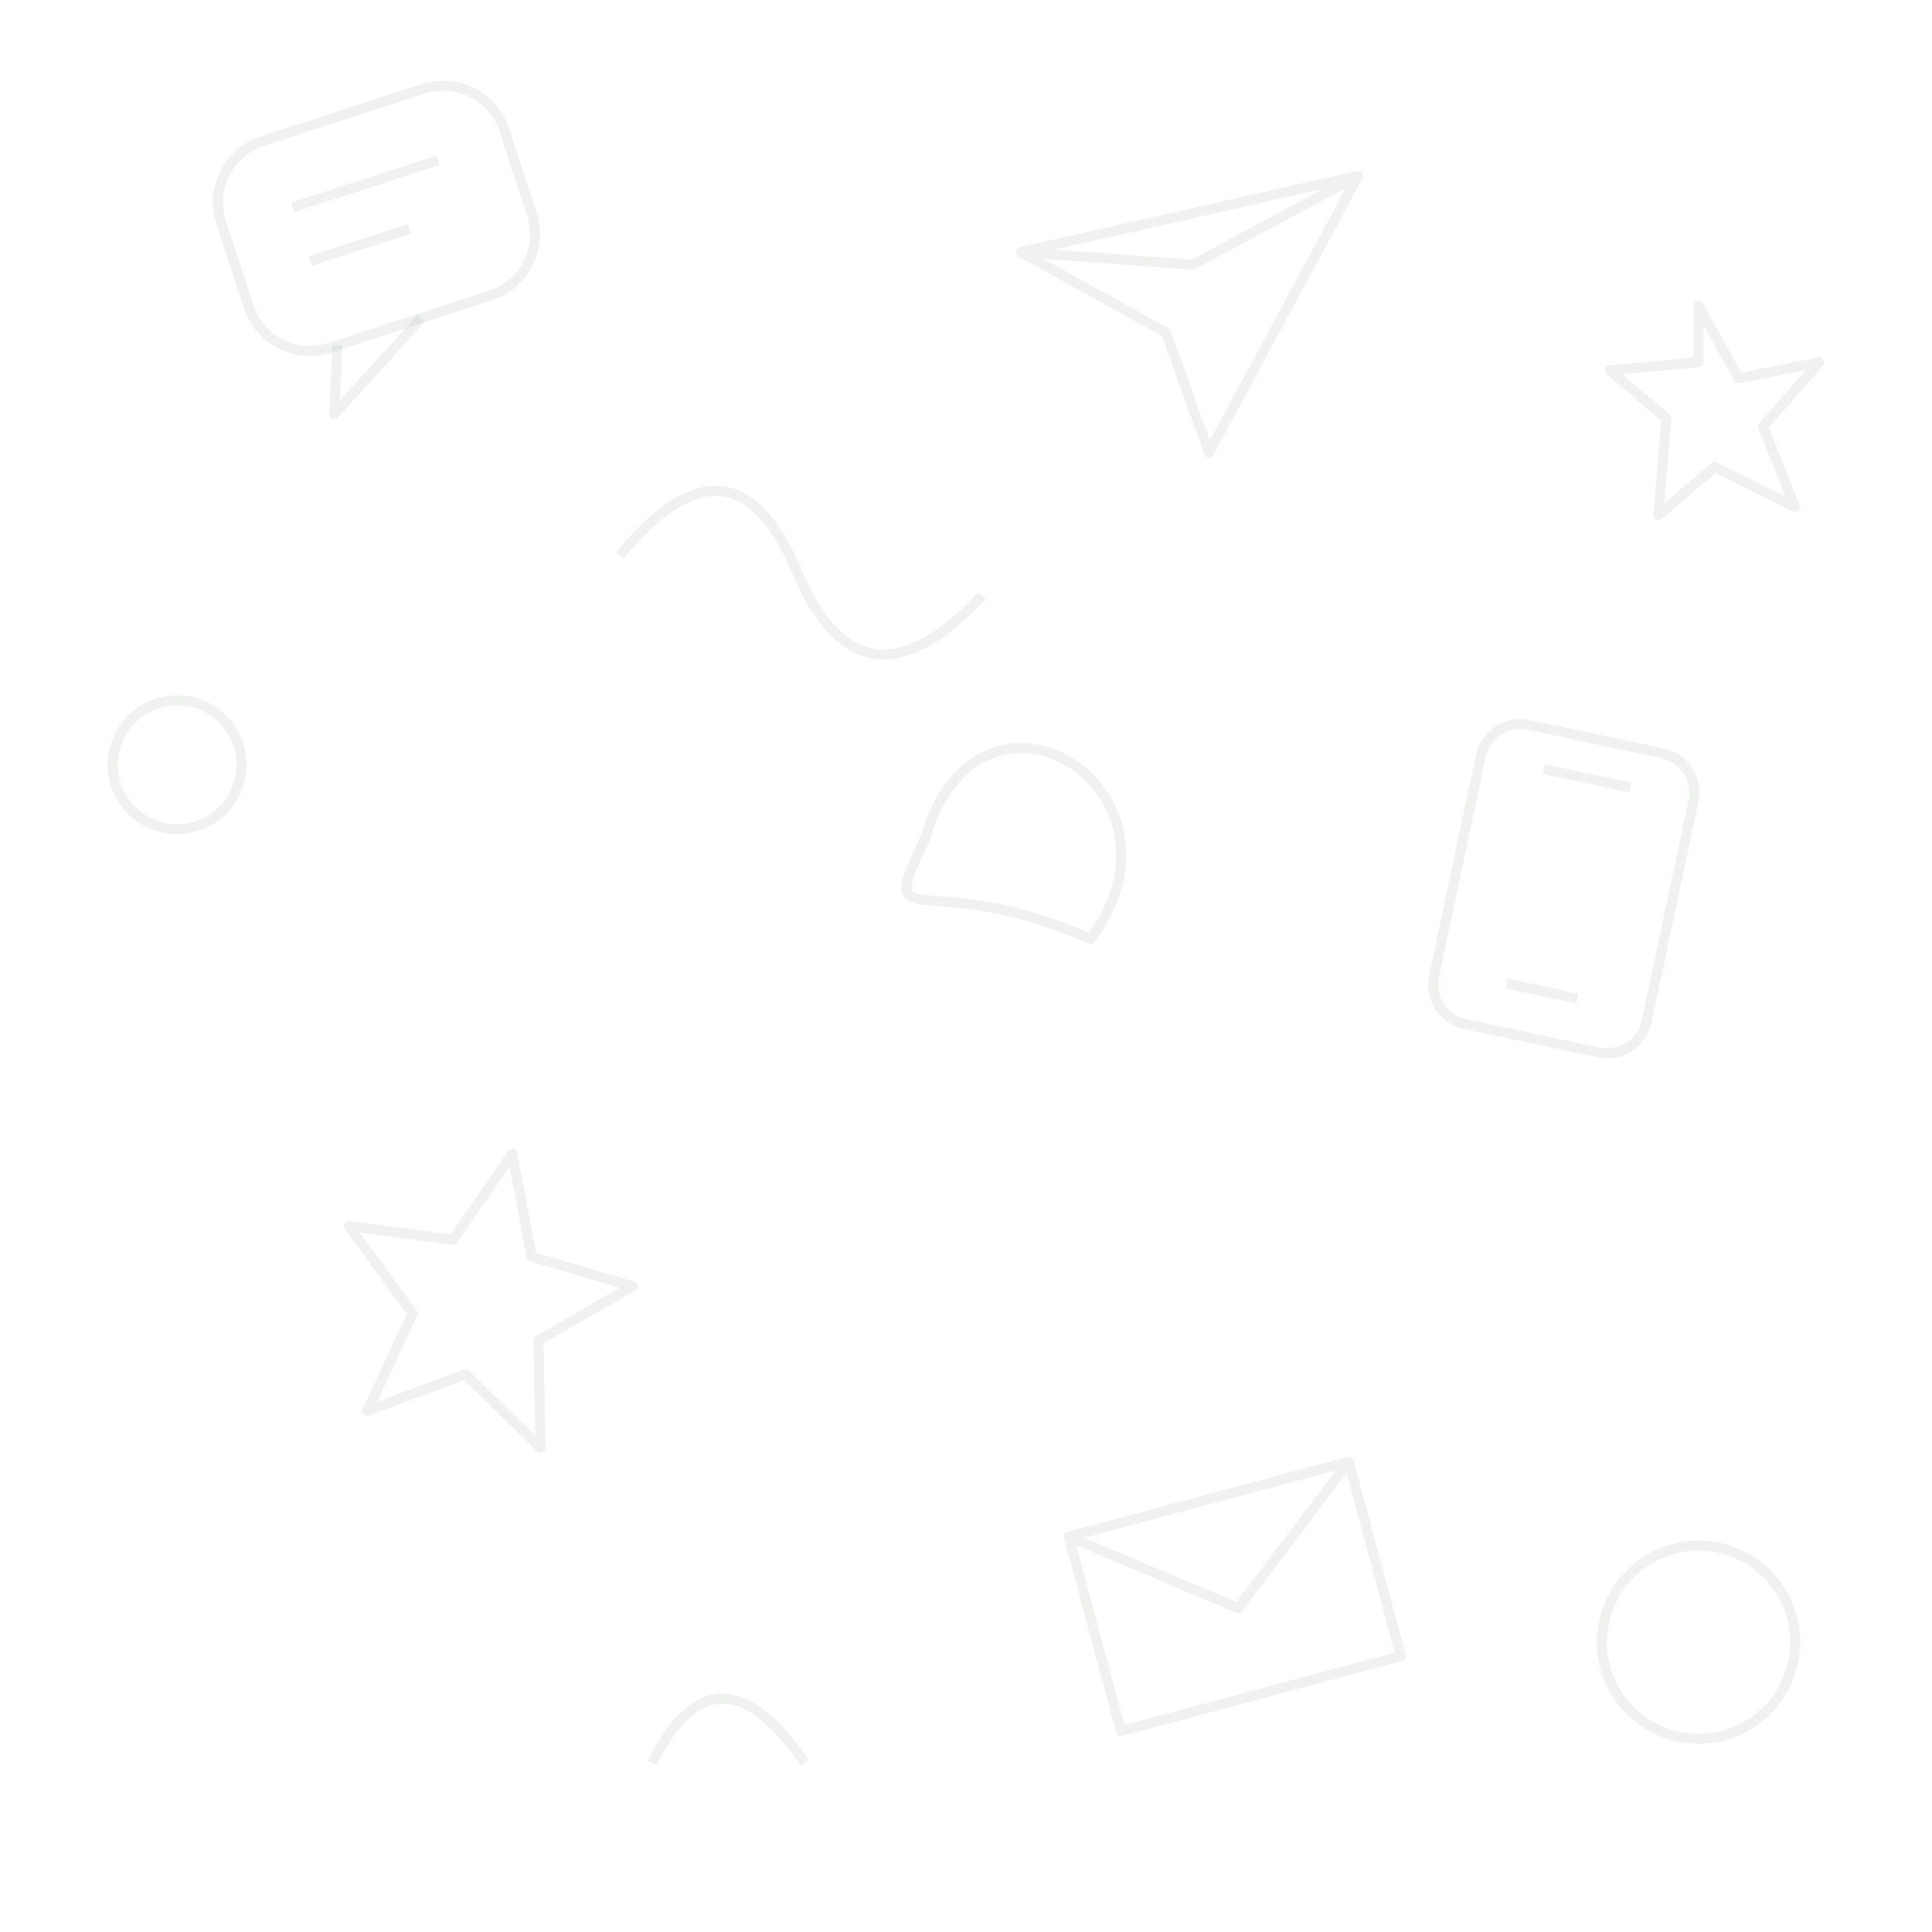
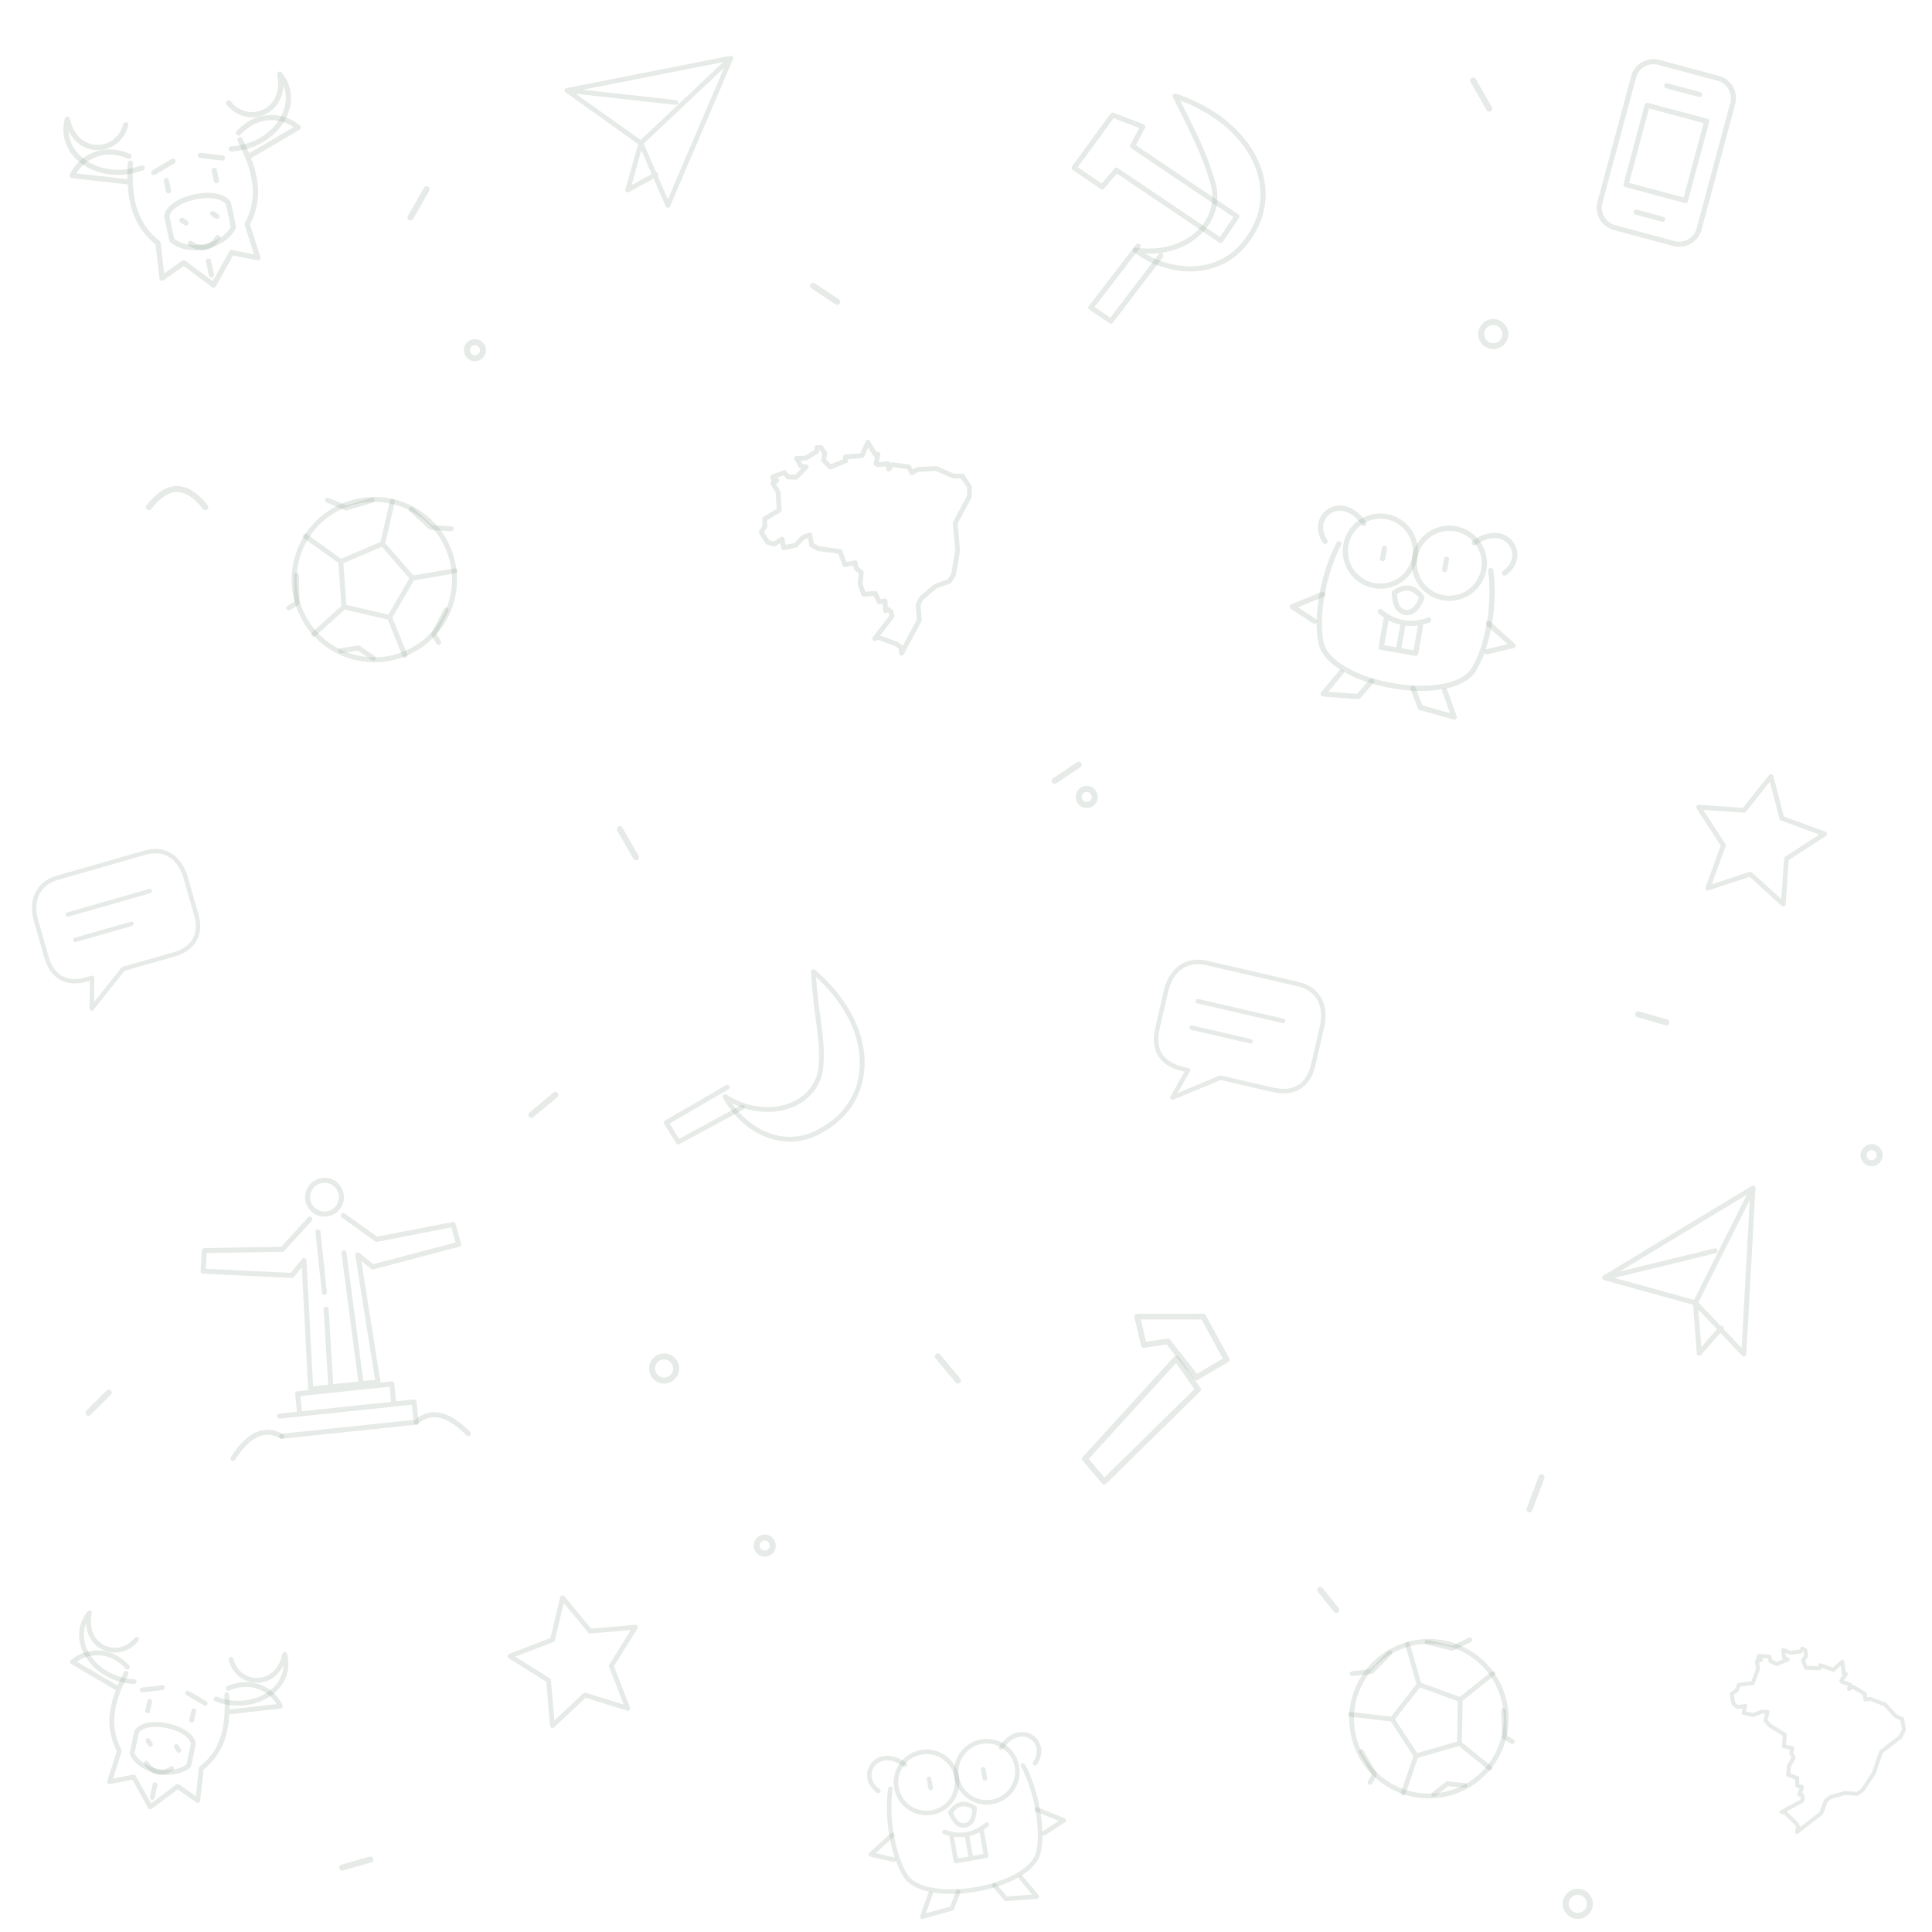
- <svg xmlns="http://www.w3.org/2000/svg" width="240" height="240" viewBox="0 0 240 240">
-   <g fill="none" stroke="#7d9184" stroke-opacity=".12" stroke-width="1.25" stroke-linejoin="round">
-     <g transform="translate(25 20) rotate(-18)">
-       <rect width="37" height="27" rx="8" />
-       <path d="m9 27-3 8 14-8M9 9h19M9 16h13" />
+ <svg xmlns="http://www.w3.org/2000/svg" width="480" height="480" viewBox="0 0 480 480" aria-hidden="true">
+   <defs>
+     <g id="gnu">
+       <path d="M-13-9c-12 2-23-8-18-18 0 11 12 13 16 5M13-9c12 2 23-8 18-18 0 11-12 13-16 5" />
+       <path d="M-16-13c-7-5-14-2-17 2l15 5M16-13c7-5 14-2 17 2L18-6M-16-11c-3 11-2 18 3 24l-1 10 7-3 7 8 7-8 7 3-1-10c5-6 6-13 3-24" />
+       <path d="m-10-7 6-2m8 0 6 2M-7-4v3m14-3v3M-9 6c2-5 16-5 18 0v7c-4 5-14 5-18 0Z" />
+       <path d="m-5 8 1 1m8-1 1 1M-4 15q4 4 8 0m-4 6v4" />
    </g>
-     <g transform="translate(132 12) rotate(15)">
-       <path d="m0 20 38-20-9 38-9-13-20-5 21-4 17-16" />
+     <g id="gopher">
+       <path d="M-16-17c-8-8-16 1-10 7m42-7c8-8 16 1 10 7M-22-10c-3 9-3 22 0 29 5 11 39 11 44 0 3-7 3-20 0-29" />
+       <path d="m-24 5-8 5 7 3m49-8 8 5-7 3M-15 26l-4 7 10-1 3-5m21-1 4 7-10-1-3-5" />
+       <circle cx="-10" cy="-10" r="10" />
+       <circle cx="10" cy="-10" r="10" />
+       <path d="M-9-11v3m18-3v3M-4 1q4-4 8 0-1 5-4 5T-4 1M-7 7q7 4 14 0M-5 9v8h10V9M0 10v7" />
    </g>
-     <g transform="translate(185 89) rotate(12)">
-       <rect width="27" height="38" rx="5" />
-       <path d="M8 5h11M9 32h9" />
+     <g id="brazil">
+       <path d="M1.7 34.0 L1.9 32.2 L1.0 31.0 L-4.4 27.6 L-5.5 27.8 L1.2 22.1 L1.2 20.7 L0.4 19.7 L-0.4 20.0 L0.1 17.0 L-1.8 16.9 L-2.4 14.1 L-6.0 13.6 L-6.4 10.3 L-5.3 6.8 L-6.6 5.2 L-6.5 3.5 L-9.8 3.4 L-10.4 -0.9 L-16.8 -3.2 L-18.6 -4.7 L-18.5 -7.9 L-20.7 -7.6 L-23.5 -5.7 L-27.3 -5.7 L-27.2 -8.4 L-30.0 -7.4 L-31.8 -8.4 L-33.1 -11.8 L-31.6 -13.4 L-31.2 -15.7 L-26.2 -17.4 L-25.4 -23.0 L-26.4 -25.9 L-25.0 -26.6 L-26.0 -26.8 L-26.1 -27.9 L-22.2 -28.5 L-21.4 -26.9 L-18.9 -26.3 L-15.2 -28.8 L-16.7 -29.3 L-17.6 -32.0 L-14.7 -31.5 L-11.1 -32.8 L-10.7 -34.0 L-9.5 -33.7 L-8.7 -31.8 L-9.5 -29.7 L-7.9 -27.2 L-2.8 -28.1 L-2.7 -29.3 L2.4 -28.6 L5.1 -32.3 L6.5 -28.2 L7.4 -28.0 L6.2 -25.3 L6.7 -24.8 L9.7 -24.5 L9.7 -22.8 L11.0 -23.9 L15.9 -22.2 L16.5 -20.2 L18.4 -20.8 L24.2 -19.9 L28.9 -16.5 L31.6 -15.9 L33.1 -12.1 L32.4 -9.2 L26.4 -2.1 L25.4 6.3 L22.6 13.4 L20.9 15.2 L16.4 15.8 L11.3 18.5 L9.9 20.2 L9.2 25.1 L1.7 34.0Z" />
    </g>
-     <g transform="translate(48 140) rotate(12)">
-       <path d="m16 0 5 12 13 1-10 9 3 13-11-7-11 7 3-13L-2 13l13-1Z" />
+     <g id="christ">
+       <circle cy="-27" r="5" />
+       <path d="m-5-21-9 8-23-2-1 6 26 4 4-4-2 38h20L8-9l4 4 26-4-1-6-23 2-9-8M-3-17v18m0 5-1 23m8-39 1 39M-14 30h28v6h-28ZM-20 36h40v6h-40" />
+       <path d="M-35 47q8-10 15-5m40 0q7-5 15 5" />
    </g>
-     <g transform="translate(111 97) rotate(-14)">
-       <path d="M2 8c12-21 35 2 17 17C1 11-7 19 2 8Z" />
+     <g id="hammer">
+       <path d="m-14-22 17-3 8 10-7 6-9-8-6 2Z" />
+       <path d="m-2-13 7 7-20 28-6-5Z" />
    </g>
-     <g transform="translate(132 188) rotate(-15)">
-       <path d="M0 3h36v25H0zM0 3l18 14L36 3" />
+     <g id="sickle">
+       <path d="M8-27c23 12 28 34 14 47-10 10-24 6-32-3 14 5 28-3 27-15-1-9-5-15-9-29Z" />
+       <path d="m-4 19-17 15-5-5 16-15" />
    </g>
-     <circle cx="211" cy="204" r="12" />
-     <circle cx="22" cy="95" r="8" />
-     <path d="M77 69q14-17 22 2t23 3M81 219q8-16 19 0M211 38l5 9 10-2-7 8 4 10-10-5-7 6 1-12-7-6 11-1Z" />
+     <g id="hammer-and-sickle">
+       <path d="M10-27c21 12 26 33 13 45-10 10-25 6-33-3 14 5 27-3 26-15-1-10-3-16-6-27Z" />
+       <path d="m-3 18-18 16-5-5 17-15M-23-12l14-13 8 5-4 5 26 26-6 6L-11-9l-5 4Z" />
+     </g>
+     <g id="football">
+       <circle r="24" />
+       <path d="m0-11 11 8-4 13H-7L-11-3ZM0-11v-13m11 21 12-5M7 10l7 10M-7 10l-7 10M-11-3l-12-5M-6-23l-7 4-6-1M6-23l7 4 6-1M23 4l-2 8 2 2M-23 4l2 8-2 2M-5 23l5-2 5 2" />
+     </g>
+     <g id="phone">
+       <rect x="-15" y="-25" width="30" height="50" rx="6" />
+       <path d="M-5-19H5M-4 19h8M-9-12H9v24H-9Z" />
+     </g>
+     <g id="plane">
+       <path d="m-25-6 49-17L11 25 0 7-25-6ZM0 7l24-30M0 7l-2 15 8-6M-25-6 9-7" />
+     </g>
+     <g id="balloon">
+       <path d="M-17-19h31c8 0 11 6 11 12v13c0 7-4 11-11 11H-4l-14 10 3-10h-2c-7 0-11-4-11-11V-7c0-7 4-12 11-12Z" />
+       <path d="M-17-6h29M-17 3H3" />
+     </g>
+     <g id="star">
+       <path d="m0-18 6 12 14 2-10 10 2 14L0 13l-12 7 2-14-10-10 14-2Z" />
+     </g>
+   </defs>
+   <g fill="none" stroke="#7d9184" stroke-opacity=".18" stroke-width="1.5" stroke-linecap="round" stroke-linejoin="round">
+     <use href="#gnu" transform="translate(48 47) rotate(-12) scale(.87)" />
+     <use href="#plane" transform="translate(160 30) rotate(8) scale(.8)" />
+     <use href="#hammer-and-sickle" transform="translate(288 48) rotate(-11) scale(.85)" />
+     <use href="#phone" transform="translate(414 38) rotate(15) scale(.85)" />
+     <use href="#football" transform="translate(93 144) rotate(13) scale(.83)" />
+     <use href="#brazil" transform="translate(217 136) rotate(-12) scale(.8)" />
+     <use href="#gopher" transform="translate(350 147) rotate(10) scale(.87)" />
+     <use href="#balloon" transform="translate(30 228) rotate(-16) scale(.73)" />
+     <use href="#star" transform="translate(437 207) rotate(12) scale(.8)" />
+     <use href="#christ" transform="translate(83 320) rotate(-6) scale(.84)" />
+     <use href="#sickle" transform="translate(191 261) rotate(13) scale(.8)" />
+     <use href="#balloon" transform="translate(309 256) rotate(13) scale(.75)" />
+     <use href="#plane" transform="translate(420 318) rotate(-12) scale(.83)" />
+     <use href="#hammer" transform="translate(292 350) rotate(10) scale(.95)" />
+     <use href="#gnu" transform="translate(42 427) rotate(12) scale(.8)" />
+     <use href="#star" transform="translate(143 411) rotate(-13) scale(.8)" />
+     <use href="#gopher" transform="translate(239 449) rotate(-10) scale(.76)" />
+     <use href="#football" transform="translate(355 427) rotate(-16) scale(.8)" />
+     <use href="#brazil" transform="translate(450 433) rotate(12) scale(.66)" />
+     <path d="m102 54 4-7m96 24 6 4m158-55 4 7M37 126q7-9 14 0m103 80 4 7m104-19 6-4m139 62 7 2M132 277l6-5m95 65 5 6M22 351l5-5m353 29 3-8M85 464l7-2m236-67 4 5" />
+     <circle cx="118" cy="87" r="2" />
+     <circle cx="371" cy="83" r="3" />
+     <circle cx="270" cy="198" r="2" />
+     <circle cx="165" cy="340" r="3" />
+     <circle cx="465" cy="287" r="2" />
+     <circle cx="190" cy="384" r="2" />
+     <circle cx="392" cy="473" r="3" />
  </g>
</svg>
